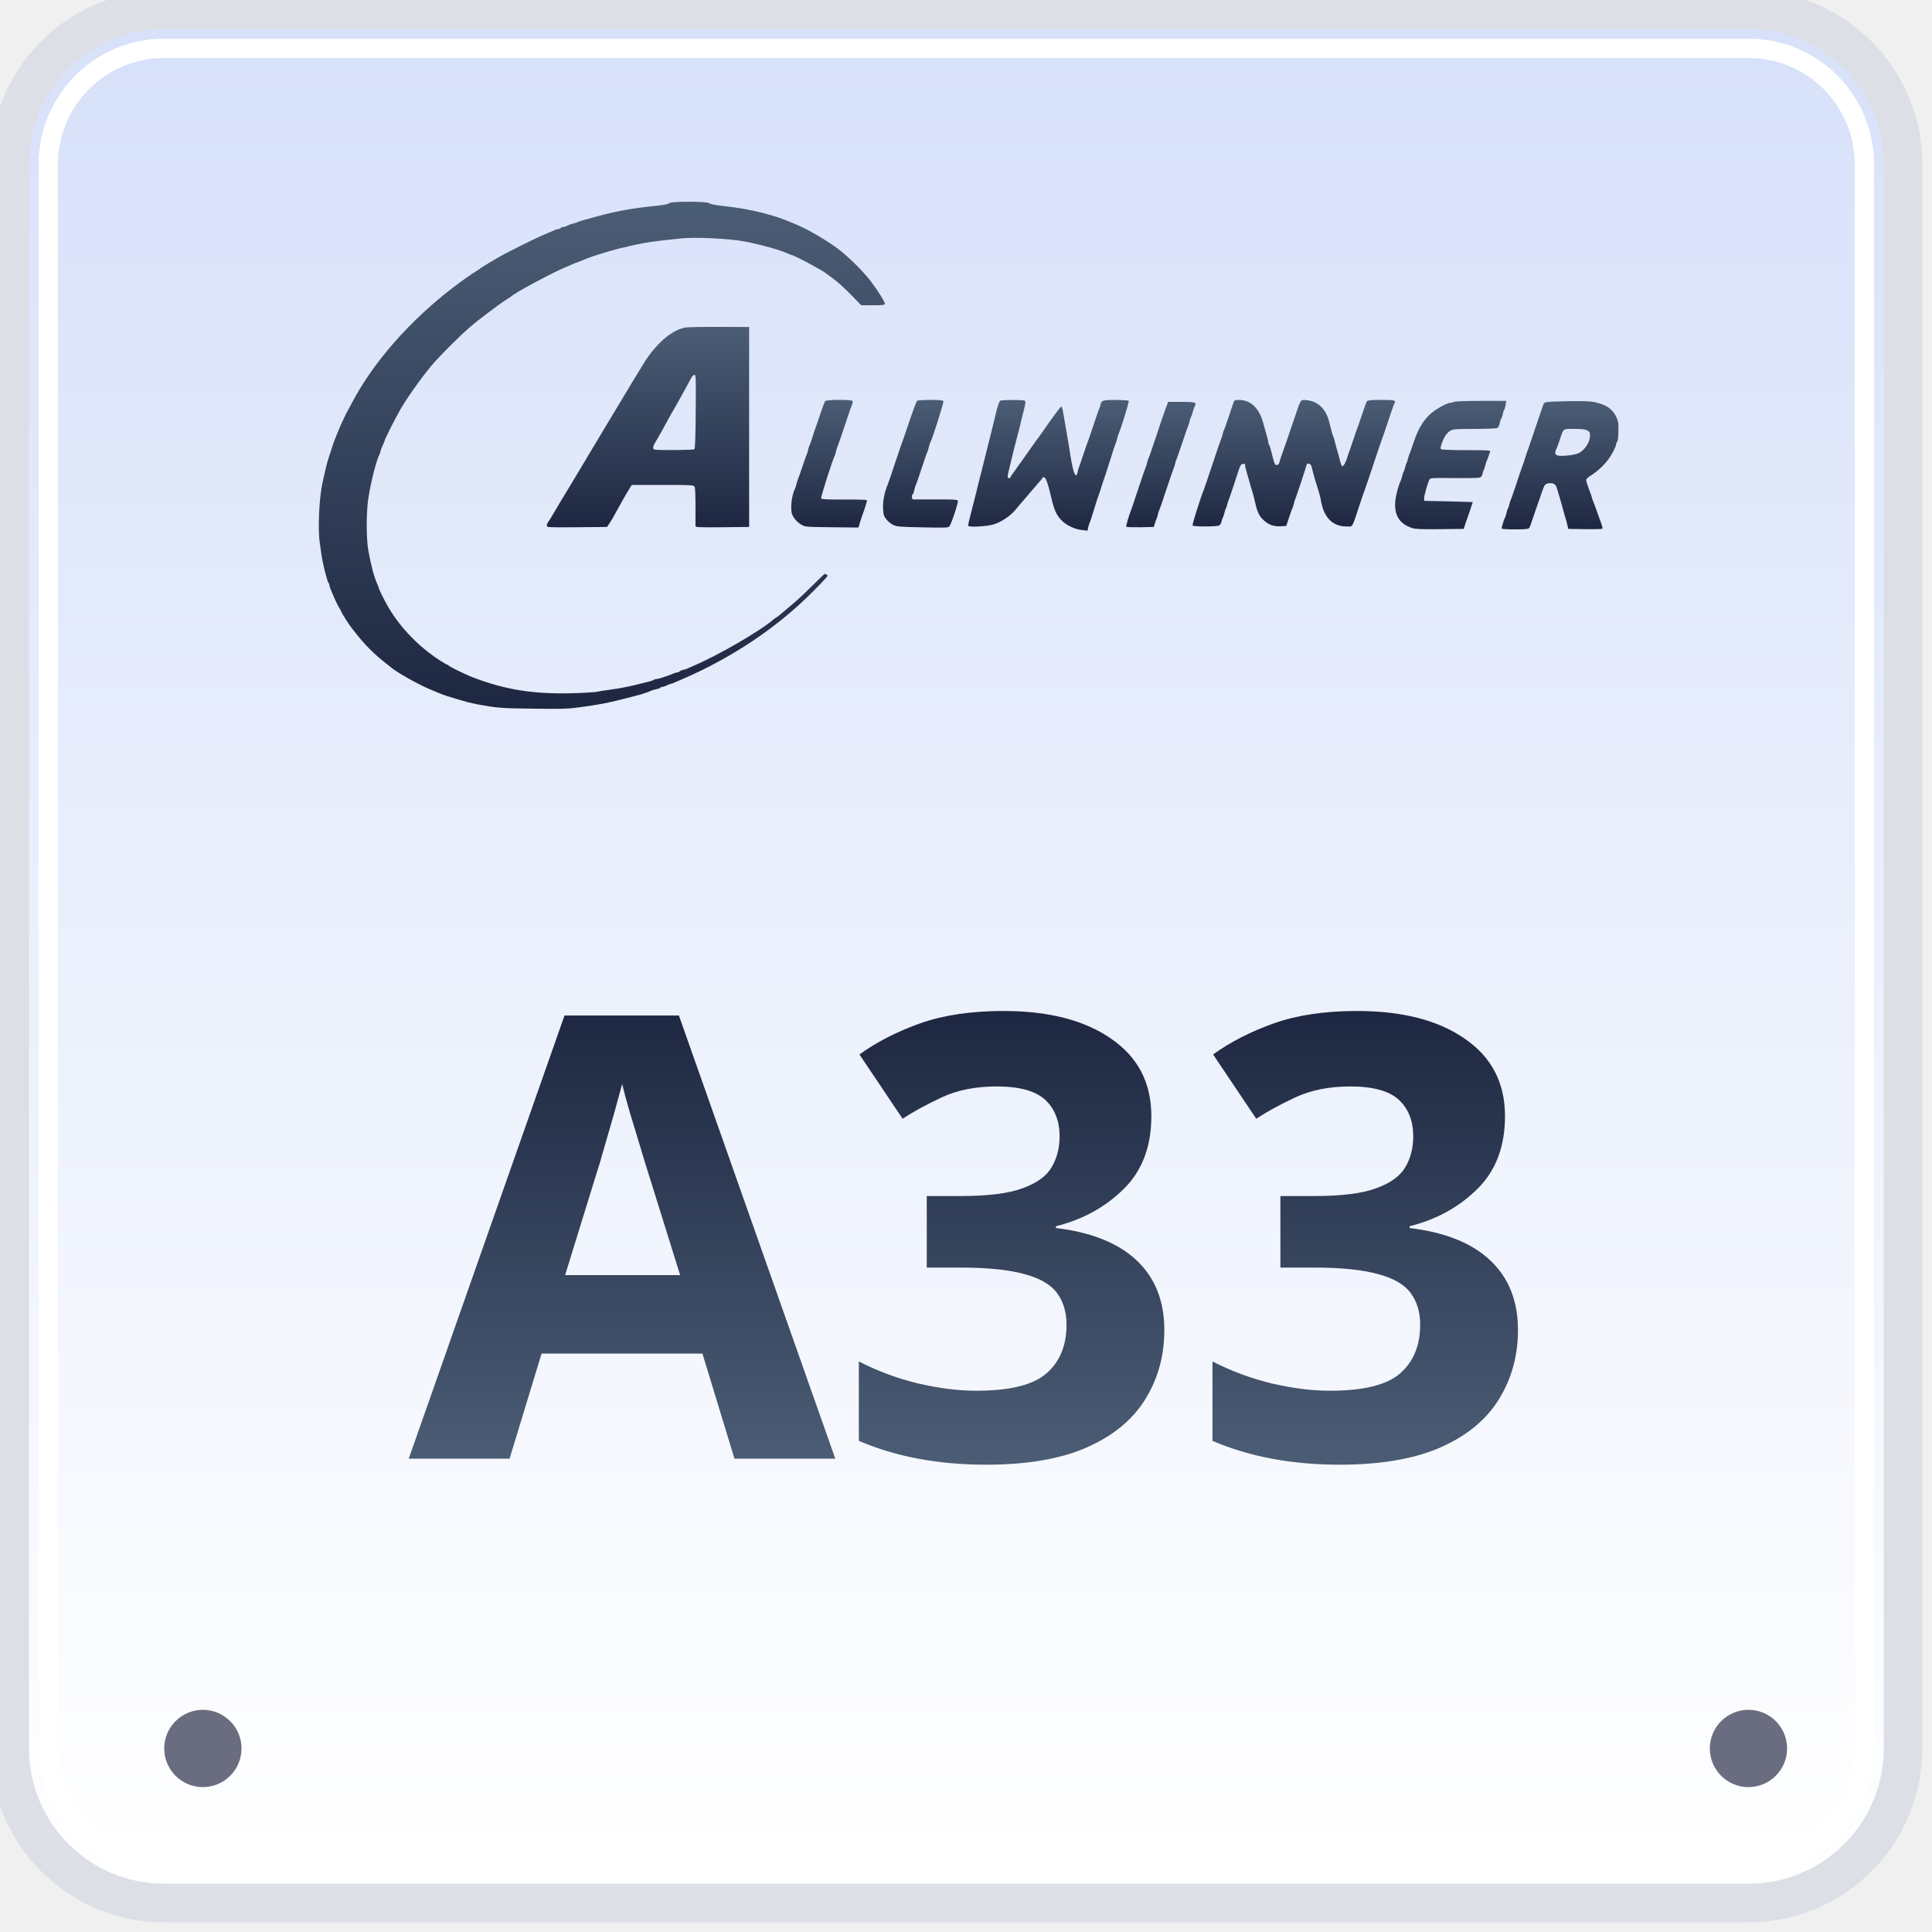
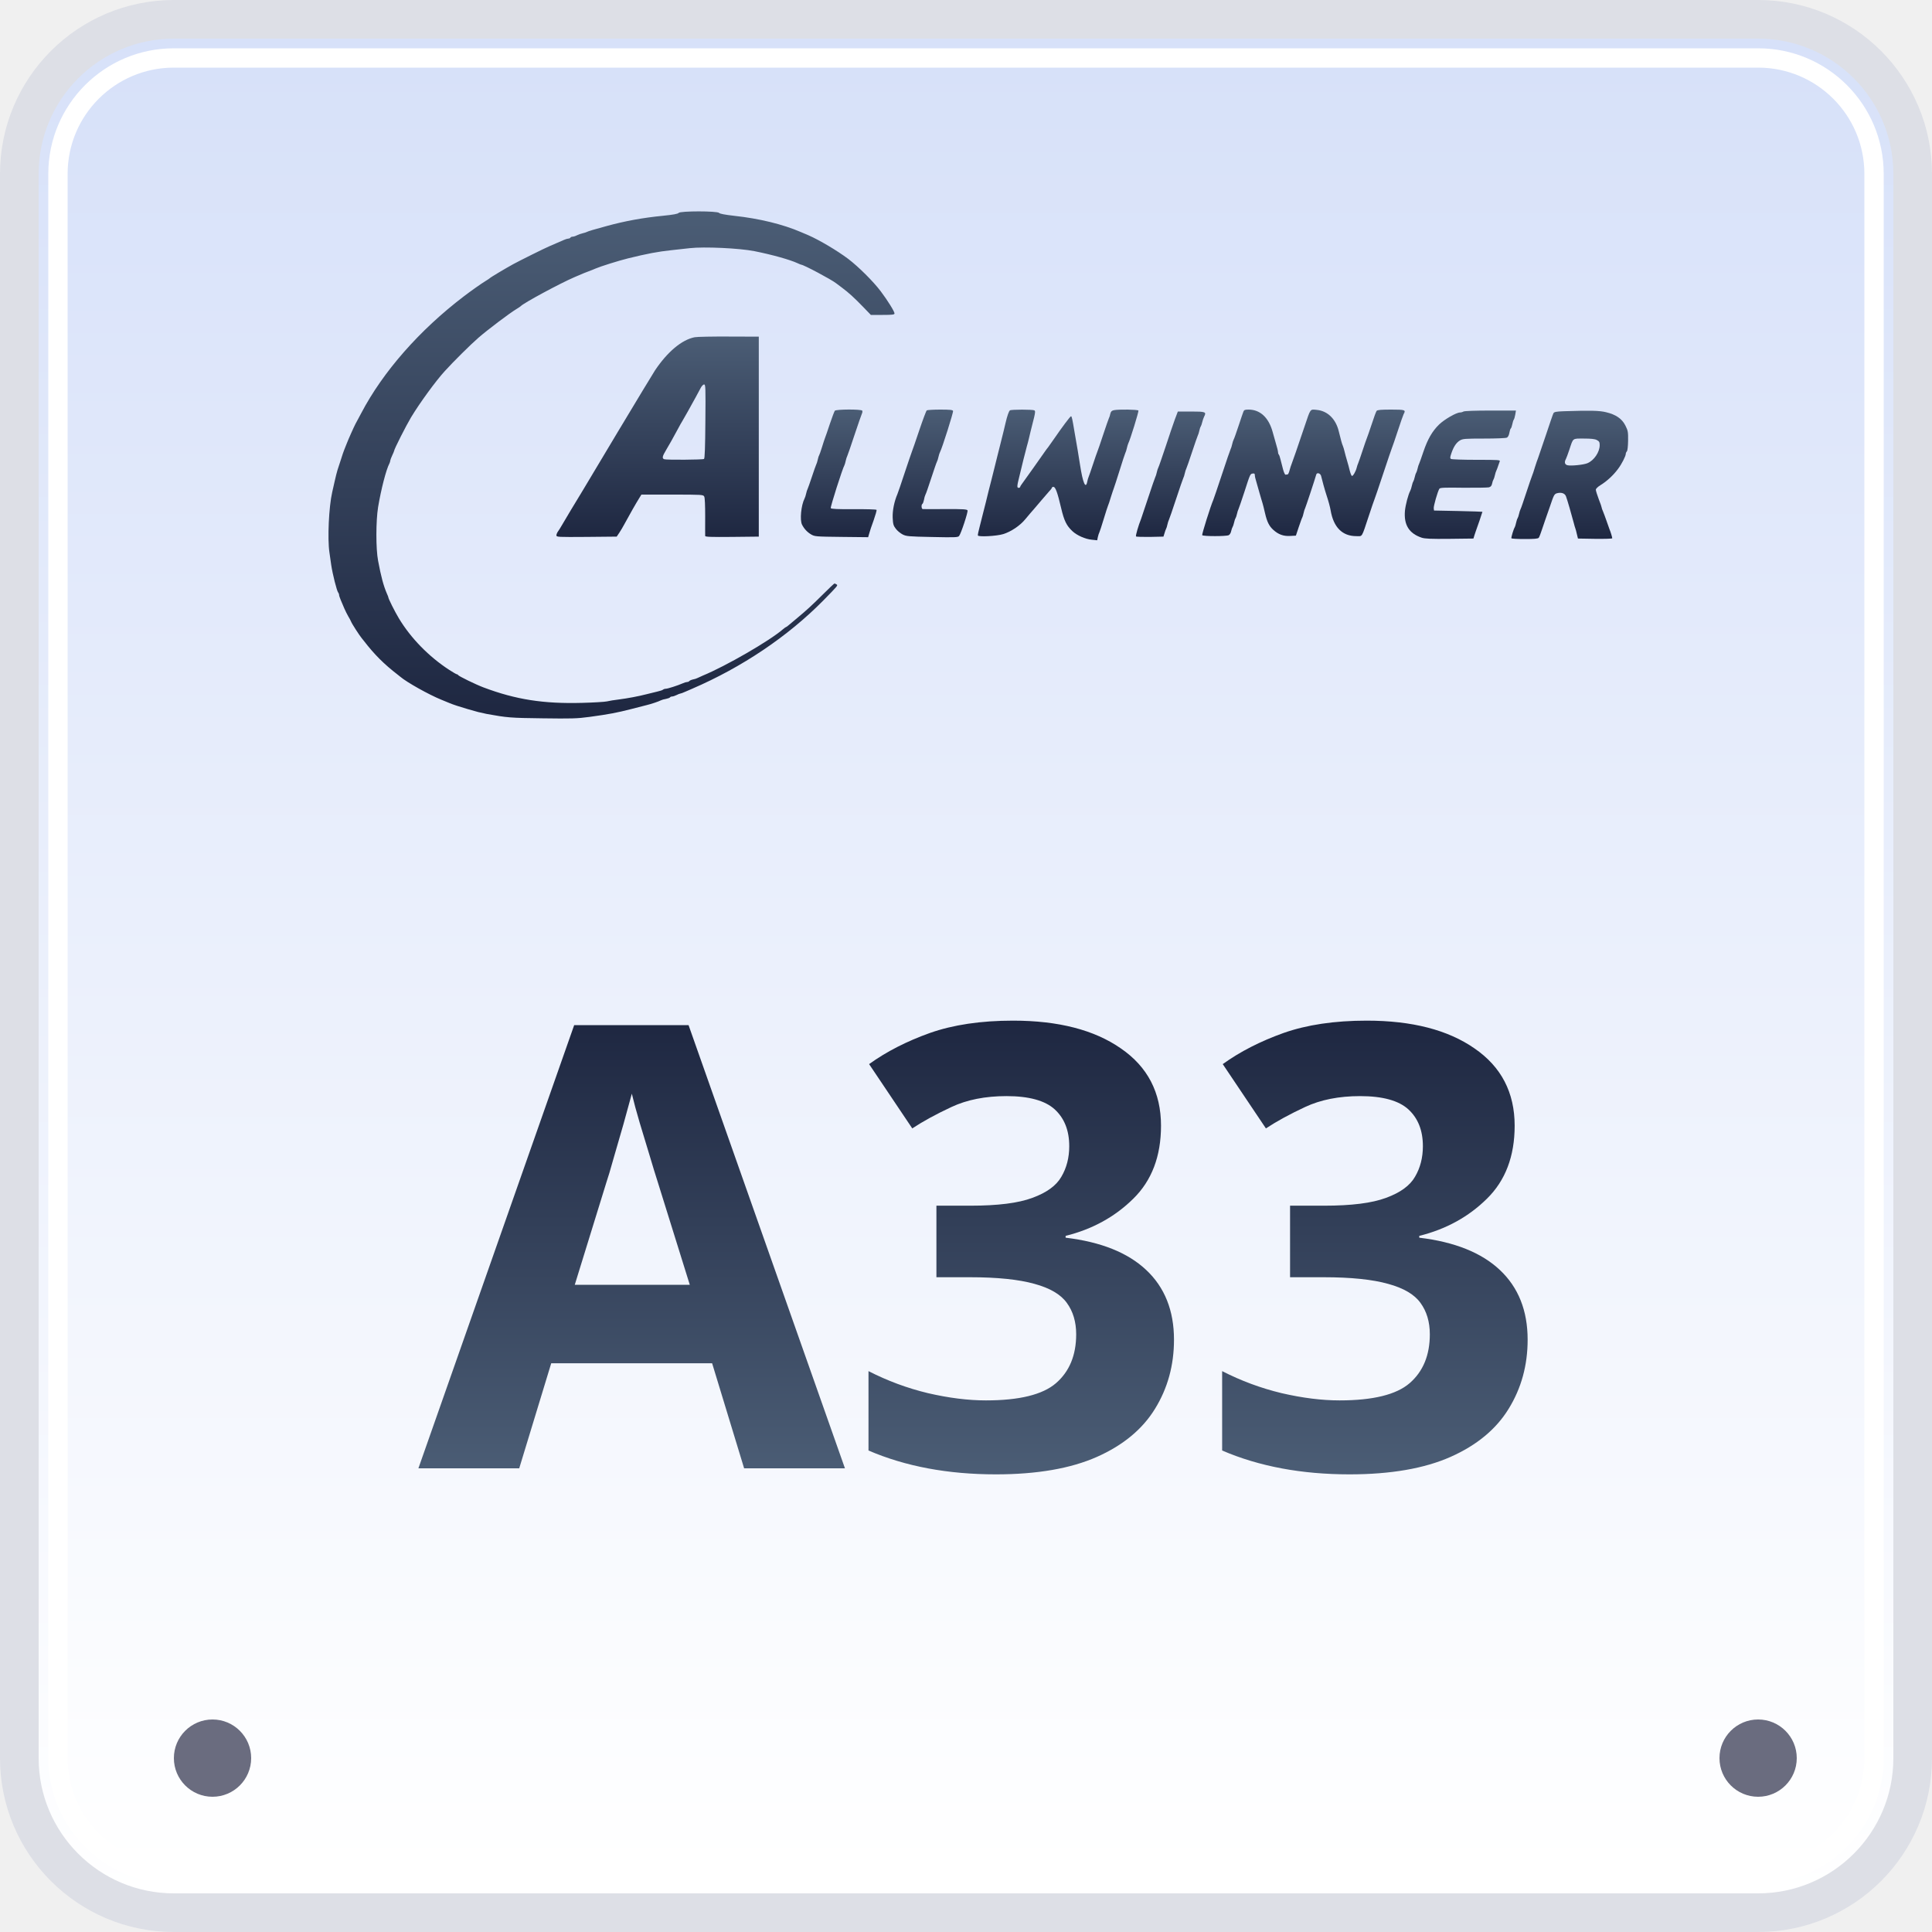
<svg xmlns="http://www.w3.org/2000/svg" width="100" height="100">
  <defs>
    <linearGradient id="soc_bg" x1="0%" y1="0%" x2="0%" y2="100%">
      <stop offset="0%" style="stop-color:#d7e1f9;stop-opacity:1" />
      <stop offset="100%" style="stop-color:#ffffff;stop-opacity:1" />
    </linearGradient>
    <linearGradient id="soc_name" x1="0%" y1="0%" x2="0%" y2="100%">
      <stop offset="0%" style="stop-color:#1e2741;stop-opacity:1" />
      <stop offset="100%" style="stop-color:#4b5d75;stop-opacity:1" />
    </linearGradient>
  </defs>
-   <g transform="translate(0.5,0.5)">
+   <g transform="translate(1,1)">
    <rect x="0" y="0" width="98" height="98" fill="url(#soc_bg)" rx="8" stroke="#dddfe6" stroke-width="2" />
    <rect x="2" y="2" width="94" height="94" fill="url(#soc_bg)" rx="6" stroke="#ffffff" stroke-width="1" />
    <g transform="translate(16,80) scale(0.005,-0.005)" fill="url(#soc_name)">
      <path d="M3625 13996 c-7 -10 -56 -19 -165 -30 -205 -20 -395 -55 -580 -106 -139 -38 -187 -52 -200 -59 -9 -5 -30 -12 -49 -16 -18 -4 -44 -13 -59 -21 -15 -8 -35 -14 -44 -14 -9 0 -20 -4 -23 -10 -3 -5 -13 -10 -22 -10 -8 0 -29 -6 -46 -14 -28 -13 -66 -29 -152 -66 -42 -17 -313 -152 -371 -184 -79 -43 -238 -138 -244 -146 -3 -3 -23 -17 -45 -30 -36 -21 -159 -108 -225 -159 -457 -348 -836 -779 -1061 -1209 -27 -50 -53 -100 -59 -110 -15 -28 -76 -164 -90 -202 -7 -19 -19 -48 -26 -65 -7 -16 -22 -61 -34 -100 -12 -38 -28 -88 -36 -110 -7 -22 -20 -74 -29 -115 -9 -41 -21 -93 -26 -115 -35 -152 -50 -481 -29 -622 6 -38 14 -97 19 -133 14 -94 58 -269 72 -284 5 -6 9 -16 9 -24 0 -7 8 -32 18 -55 10 -23 27 -62 37 -87 11 -25 29 -61 40 -80 12 -19 25 -44 29 -54 6 -19 90 -149 111 -173 5 -7 15 -18 20 -25 111 -144 209 -242 353 -353 7 -5 18 -15 25 -20 66 -57 298 -187 427 -239 36 -15 74 -31 85 -35 33 -14 105 -38 185 -61 41 -11 91 -25 110 -31 19 -5 60 -14 90 -20 210 -38 243 -41 575 -45 302 -4 357 -3 490 15 199 27 286 44 430 81 66 17 138 36 160 41 46 11 123 37 146 49 9 5 33 12 53 15 20 4 39 11 42 16 3 5 13 9 22 9 9 0 30 7 46 15 15 8 33 15 38 15 5 0 30 9 56 21 26 11 56 24 67 29 519 224 989 541 1355 911 154 157 156 159 140 169 -8 5 -18 10 -21 10 -4 0 -60 -53 -125 -118 -118 -117 -166 -160 -258 -237 -26 -22 -62 -52 -80 -67 -17 -15 -34 -28 -37 -28 -3 0 -19 -11 -35 -25 -136 -118 -589 -380 -829 -479 -22 -10 -47 -21 -55 -25 -9 -5 -30 -12 -48 -15 -17 -4 -34 -12 -37 -17 -4 -5 -13 -9 -22 -9 -8 0 -29 -6 -46 -14 -50 -22 -155 -56 -175 -56 -10 0 -22 -4 -28 -9 -5 -5 -31 -14 -59 -20 -27 -7 -77 -19 -110 -27 -85 -22 -197 -43 -290 -55 -44 -5 -99 -14 -123 -20 -24 -5 -139 -12 -255 -15 -400 -11 -688 34 -1022 160 -80 30 -258 117 -263 128 -2 5 -8 8 -13 8 -4 0 -40 20 -78 45 -211 137 -399 329 -523 536 -41 68 -108 202 -108 216 0 3 -6 19 -14 36 -36 83 -61 177 -92 342 -24 125 -23 413 0 555 31 185 83 388 117 452 5 10 9 23 9 30 1 7 9 31 20 53 11 22 19 44 20 48 0 17 126 265 176 348 88 146 256 377 349 478 87 96 264 272 347 344 90 79 323 255 393 297 22 13 42 27 45 30 24 30 408 237 555 300 28 12 59 25 70 30 11 5 45 19 75 30 30 11 64 25 75 30 50 22 238 81 335 105 203 50 310 70 450 85 52 6 138 15 190 21 150 17 513 0 670 -31 185 -37 367 -88 447 -125 17 -8 34 -15 37 -15 24 0 315 -155 361 -192 6 -5 33 -25 60 -45 70 -52 127 -104 220 -200 l80 -83 123 0 c101 0 122 3 122 15 0 20 -70 133 -143 230 -77 102 -229 253 -335 334 -114 86 -300 196 -412 245 -19 8 -55 23 -80 34 -185 80 -430 140 -690 168 -96 11 -149 21 -156 30 -17 21 -405 21 -419 0z" />
      <path d="M3791 12709 c-133 -26 -282 -151 -411 -344 -18 -27 -192 -315 -387 -640 -194 -324 -357 -597 -362 -605 -32 -50 -216 -358 -225 -375 -6 -11 -19 -31 -28 -44 -10 -13 -18 -32 -18 -42 0 -19 12 -19 312 -17 l312 3 27 40 c15 22 40 65 56 95 39 73 120 216 150 263 l23 37 320 0 c309 0 320 -1 330 -20 7 -12 10 -92 10 -208 0 -103 -1 -193 0 -200 0 -10 59 -12 278 -10 l277 3 0 1035 0 1035 -310 1 c-170 1 -330 -2 -354 -7z m111 -871 c-2 -263 -6 -384 -14 -389 -14 -9 -390 -11 -412 -3 -24 9 -20 30 18 93 36 60 67 116 124 221 19 36 38 70 42 75 4 6 31 53 60 105 29 52 67 120 83 150 17 30 39 72 50 93 10 20 26 37 36 37 15 0 16 -33 13 -382z" />
      <path d="M5242 11948 c-5 -7 -29 -69 -52 -138 -23 -69 -45 -134 -50 -145 -4 -11 -19 -54 -31 -95 -13 -41 -26 -79 -30 -85 -4 -5 -10 -26 -14 -45 -4 -19 -11 -41 -16 -50 -4 -8 -24 -64 -44 -125 -20 -60 -40 -117 -44 -125 -5 -9 -12 -31 -16 -50 -4 -19 -11 -41 -16 -50 -36 -70 -51 -224 -26 -272 22 -43 53 -76 93 -100 38 -22 47 -23 315 -26 l276 -3 11 38 c5 21 26 83 46 137 19 54 33 103 30 108 -3 5 -109 8 -236 7 -170 -1 -233 2 -238 11 -6 10 122 412 142 445 3 6 9 26 13 45 4 19 11 41 16 50 4 8 38 105 74 215 37 110 71 210 77 222 6 11 7 26 4 32 -10 16 -270 15 -284 -1z" />
      <path d="M6194 11952 c-6 -4 -41 -97 -78 -207 -37 -110 -71 -209 -76 -220 -5 -11 -38 -110 -75 -220 -36 -110 -70 -209 -75 -220 -33 -76 -52 -171 -49 -244 3 -67 8 -83 32 -114 15 -21 47 -47 70 -59 39 -20 60 -22 307 -27 233 -5 266 -4 278 10 20 23 94 248 88 265 -5 12 -43 15 -228 14 -123 0 -229 -1 -235 0 -15 0 -18 46 -4 54 5 3 12 22 16 42 3 20 10 44 15 53 6 9 32 86 60 171 28 85 54 162 59 170 5 9 12 31 16 50 4 19 11 41 16 50 21 38 140 413 135 426 -4 11 -31 14 -133 14 -70 0 -133 -4 -139 -8z" />
      <path d="M7055 11952 c-11 -7 -28 -55 -46 -132 -10 -44 -23 -98 -53 -217 -8 -32 -22 -87 -31 -123 -9 -36 -23 -92 -31 -125 -8 -33 -22 -87 -30 -120 -8 -33 -22 -86 -30 -117 -7 -32 -21 -84 -28 -115 -8 -32 -22 -85 -30 -118 -8 -33 -24 -96 -35 -139 -12 -44 -20 -84 -18 -89 5 -17 194 -7 262 14 81 25 172 86 227 152 24 29 47 57 53 63 16 18 56 64 115 134 30 35 67 78 82 95 16 16 28 33 28 38 0 4 7 7 15 7 21 0 42 -58 80 -220 31 -132 56 -182 117 -239 47 -44 134 -82 199 -88 l57 -6 7 34 c4 18 11 40 16 49 4 8 24 69 44 135 20 66 40 129 45 140 5 11 19 52 30 90 12 39 26 79 30 90 5 11 31 94 60 185 28 91 55 172 59 180 5 9 12 31 16 50 4 19 11 41 15 50 20 39 110 331 105 340 -7 11 -204 14 -253 4 -24 -5 -32 -13 -38 -37 -3 -17 -10 -38 -15 -47 -4 -8 -31 -85 -59 -170 -28 -85 -55 -164 -60 -175 -5 -11 -25 -69 -45 -130 -20 -60 -40 -119 -45 -130 -5 -11 -12 -35 -15 -52 -16 -81 -46 -10 -74 172 -5 33 -17 103 -25 155 -9 52 -23 136 -32 185 -24 144 -29 166 -37 166 -8 0 -94 -115 -177 -236 -25 -36 -52 -74 -60 -85 -8 -10 -21 -26 -28 -37 -7 -10 -35 -49 -62 -88 -27 -38 -55 -78 -62 -88 -25 -36 -108 -152 -123 -172 -8 -10 -15 -23 -15 -27 0 -4 -7 -8 -16 -8 -18 0 -17 19 10 125 8 33 26 107 40 165 15 58 31 121 36 140 6 19 15 55 21 80 10 44 22 93 54 219 12 52 13 66 3 73 -16 10 -239 10 -253 0z" />
      <path d="M9471 11937 c-5 -12 -27 -78 -50 -147 -23 -69 -45 -132 -50 -140 -5 -9 -12 -31 -16 -50 -4 -19 -11 -41 -16 -50 -4 -8 -45 -125 -89 -260 -45 -135 -85 -254 -90 -265 -27 -60 -120 -357 -115 -365 8 -13 251 -13 275 0 10 5 22 24 25 42 4 18 11 38 15 43 4 6 11 26 15 45 4 19 11 40 15 45 4 6 11 26 15 45 4 19 11 41 16 50 4 8 31 87 60 175 62 193 61 189 88 193 16 3 21 -2 21 -17 0 -11 6 -40 14 -63 7 -24 23 -79 35 -123 13 -44 26 -91 31 -105 4 -14 16 -59 25 -100 21 -92 43 -136 86 -175 53 -48 106 -67 174 -63 l60 3 30 90 c17 50 33 95 37 100 3 6 9 26 13 45 4 19 11 41 16 50 6 12 97 285 115 348 7 24 43 13 50 -15 7 -32 41 -155 54 -193 22 -66 39 -129 45 -165 30 -174 121 -265 265 -265 67 0 52 -24 130 210 28 85 55 164 60 175 5 11 45 130 90 265 45 135 85 254 90 265 5 11 32 90 60 175 28 85 55 163 60 172 25 45 18 48 -129 48 -103 0 -141 -3 -150 -13 -6 -7 -29 -69 -51 -138 -23 -68 -45 -133 -50 -144 -5 -11 -25 -69 -45 -130 -20 -60 -40 -119 -45 -130 -5 -11 -12 -31 -15 -45 -10 -41 -39 -90 -50 -87 -5 2 -15 26 -22 53 -6 27 -19 74 -28 104 -9 30 -21 73 -26 95 -5 22 -13 49 -18 60 -9 19 -20 61 -42 150 -31 129 -117 212 -229 222 -69 7 -62 17 -124 -168 -70 -209 -127 -372 -136 -394 -5 -11 -14 -39 -20 -62 -6 -24 -15 -44 -20 -44 -6 -1 -15 -2 -22 -3 -6 -1 -17 23 -25 52 -7 28 -19 74 -26 101 -6 27 -15 53 -20 57 -4 4 -7 15 -7 24 0 9 -9 48 -21 86 -11 38 -27 94 -35 124 -41 148 -129 229 -247 230 -40 0 -49 -3 -56 -23z" />
      <path d="M11750 11940 c-8 -5 -25 -10 -36 -10 -39 0 -164 -73 -217 -125 -70 -68 -118 -151 -162 -281 -20 -60 -40 -116 -44 -124 -5 -9 -12 -31 -16 -50 -4 -19 -11 -39 -15 -45 -4 -5 -11 -26 -15 -45 -4 -19 -11 -39 -15 -45 -4 -5 -11 -26 -15 -45 -4 -19 -11 -41 -16 -50 -21 -39 -49 -146 -55 -207 -13 -146 42 -235 173 -279 33 -11 96 -14 289 -12 l247 3 9 30 c5 17 12 37 15 45 13 34 70 200 69 202 -1 1 -113 5 -251 8 l-250 5 -3 23 c-3 22 40 173 58 202 7 12 47 14 247 11 132 -1 251 1 265 4 20 5 29 15 34 38 3 18 10 37 14 42 4 6 11 26 15 45 4 19 11 41 16 50 4 8 12 29 17 45 6 17 13 38 17 48 7 16 -9 17 -241 17 -137 0 -255 4 -263 9 -11 7 -11 16 3 57 23 69 51 111 88 134 30 18 51 20 251 20 124 0 226 4 237 10 11 6 21 26 25 50 4 22 10 42 15 45 4 3 11 22 15 42 4 21 11 43 15 48 5 6 12 30 16 53 l7 42 -264 0 c-153 0 -270 -4 -279 -10z" />
      <path d="M12788 11943 c-80 -3 -99 -7 -107 -21 -5 -9 -41 -114 -80 -232 -40 -118 -76 -224 -80 -235 -5 -11 -19 -51 -31 -90 -11 -38 -25 -79 -30 -90 -5 -11 -32 -90 -60 -175 -28 -85 -54 -162 -59 -170 -5 -9 -12 -31 -16 -50 -4 -19 -11 -39 -15 -45 -4 -5 -11 -26 -15 -45 -4 -19 -10 -39 -13 -45 -14 -22 -40 -110 -36 -117 3 -5 65 -8 138 -8 99 0 136 3 145 13 6 8 22 49 36 93 15 43 29 86 32 94 3 8 25 71 49 140 39 116 44 126 72 134 44 12 81 0 93 -32 11 -27 61 -200 81 -277 5 -22 13 -47 16 -55 3 -8 11 -35 16 -60 l11 -45 178 -3 c97 -1 177 1 177 6 0 10 -17 67 -30 97 -4 11 -18 49 -30 85 -12 36 -29 79 -36 97 -8 17 -14 35 -14 40 0 5 -13 44 -30 86 -16 43 -30 87 -30 97 0 11 19 30 50 49 65 40 133 103 180 167 39 52 80 133 80 156 0 8 5 19 11 25 7 7 12 52 13 111 1 90 -1 103 -28 157 -36 71 -99 114 -201 138 -69 17 -162 19 -437 10z m342 -298 c25 -13 30 -22 30 -53 0 -72 -59 -159 -127 -187 -40 -17 -171 -30 -207 -21 -28 7 -34 32 -16 64 5 9 21 53 36 97 41 124 29 115 150 115 75 0 114 -4 134 -15z" />
      <path d="M8762 11858 c-17 -46 -60 -173 -96 -283 -37 -110 -70 -207 -75 -215 -5 -9 -12 -31 -16 -50 -4 -19 -11 -41 -16 -50 -4 -8 -38 -105 -74 -215 -37 -110 -69 -207 -72 -215 -28 -69 -59 -176 -53 -183 3 -4 69 -6 145 -5 l139 3 11 35 c5 19 13 40 16 45 4 6 10 26 14 45 4 19 11 41 16 50 4 8 38 105 74 215 36 110 70 207 74 215 5 9 12 31 16 50 4 19 11 41 16 50 4 8 31 85 59 170 28 85 55 162 59 170 5 9 12 31 16 50 4 19 11 40 15 45 4 6 11 25 15 43 4 18 13 45 20 59 26 49 15 53 -135 53 l-137 0 -31 -82z" />
    </g>
    <text x="50" y="75" fill="url(#soc_name)" text-anchor="middle">
      <tspan font-weight="600" font-size="32" font-family="Adobe Heiti Std, sans-serif">A33</tspan>
    </text>
    <circle cx="10" cy="90" r="2" fill="#6a6c7f" />
    <circle cx="90" cy="90" r="2" fill="#6a6c7f" />
  </g>
</svg>
